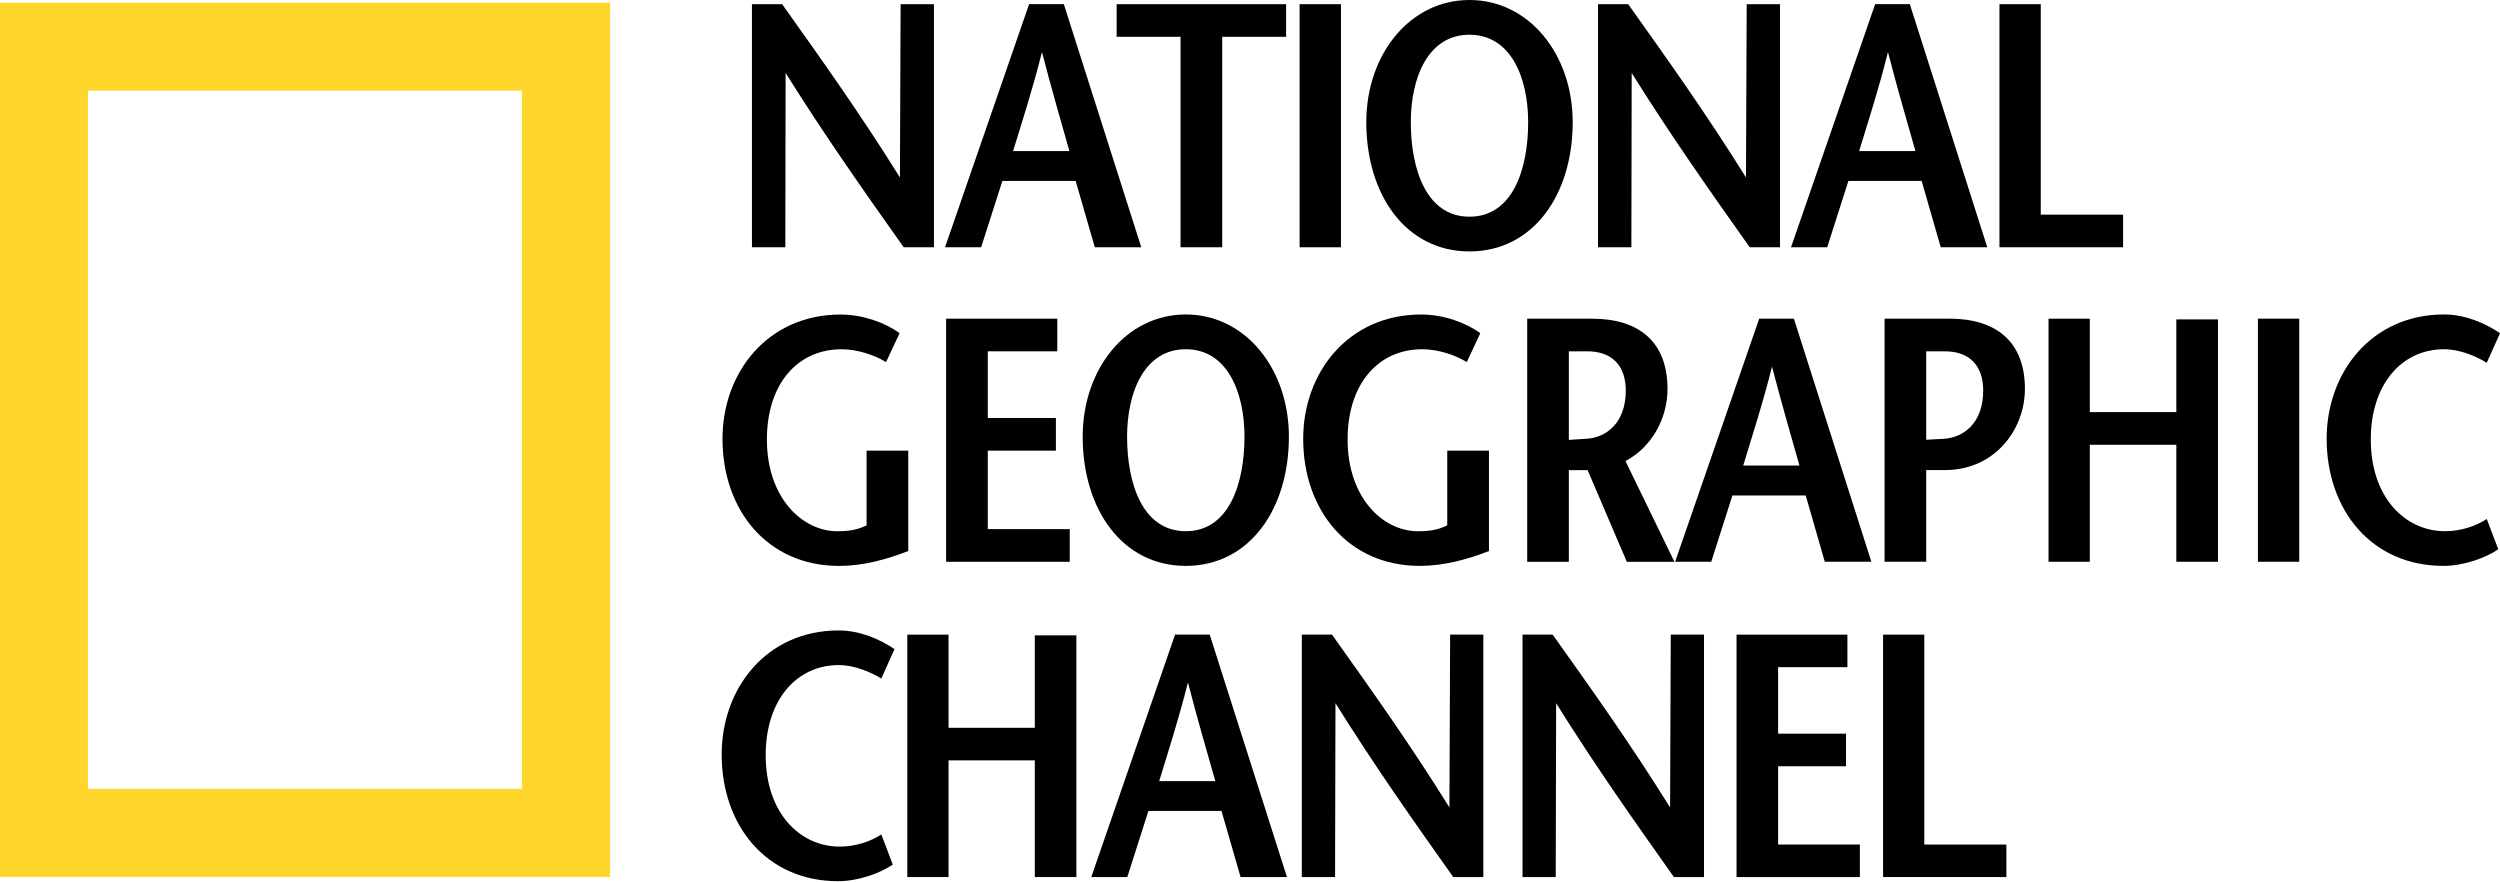
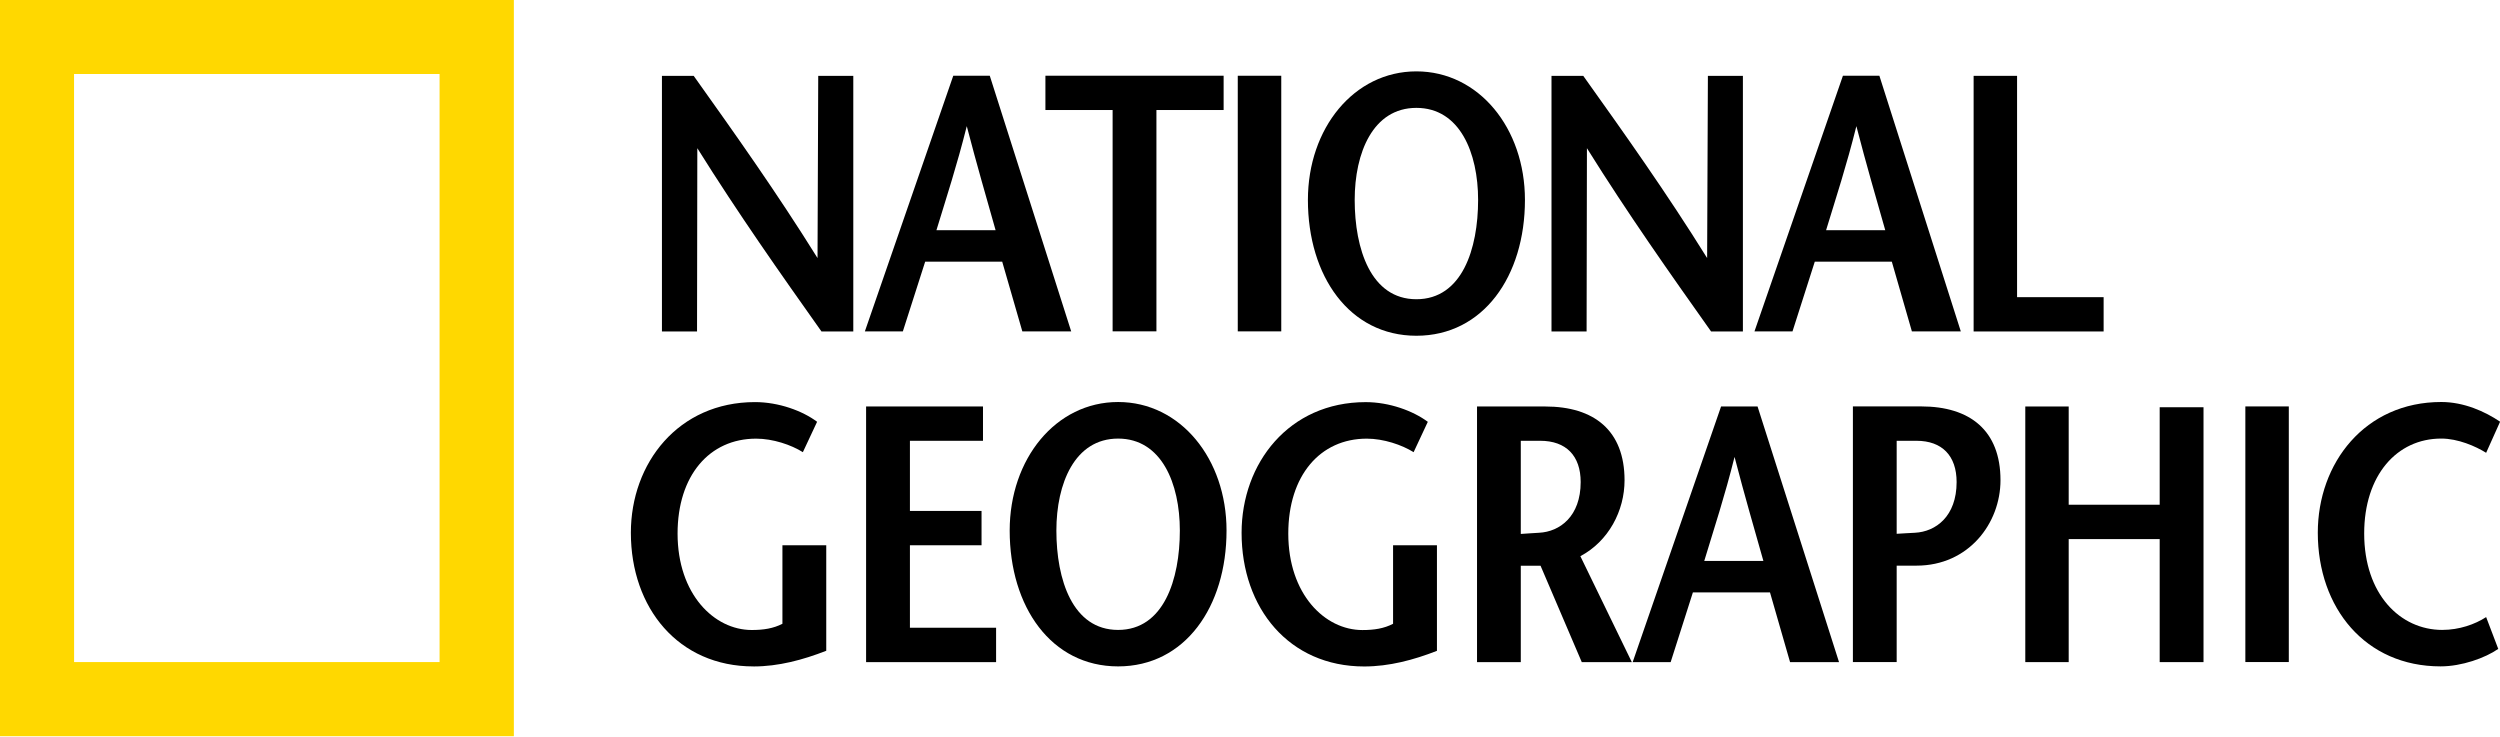
- <svg xmlns="http://www.w3.org/2000/svg" height="211.49" width="600" version="1.1">
-   <path fill-rule="nonzero" fill="#ffd62b" d="m0,210.46,146.43,0,0-209.82l-146.43,0.003v209.82zm21.099-188.7,104.16,0,0,167.57-104.16,0,0-167.57z" />
-   <path fill-rule="nonzero" fill="#000" d="m347.86,193.79c-9.302-14.97-18.712-28.176-28.186-41.489h-7.238v58.191h7.98l0.097-41.726c9.388,15.045,18.777,28.337,28.262,41.726h7.227v-58.191h-7.969l-0.172,41.489z" />
-   <path fill-rule="nonzero" fill="#000" d="m400.82,193.79c-9.313-14.97-18.701-28.176-28.186-41.489h-7.227v58.191h7.969l0.097-41.726c9.388,15.045,18.787,28.337,28.262,41.726h7.227v-58.191h-7.98l-0.161,41.489z" />
-   <path fill-rule="nonzero" fill="#000" d="m461.83,152.31-9.894,0,0,58.181,29.595,0,0-7.797-19.701,0,0-50.384z" />
-   <path fill-rule="nonzero" fill="#000" d="m426.75,183.9,16.292,0,0-7.818-16.292,0,0-15.959,16.626,0,0-7.808-26.606,0,0,58.181,29.595,0,0-7.808-19.615,0,0-18.787z" />
-   <path fill-rule="nonzero" fill="#000" d="m201.3,159.62c3.818,0,7.818,1.742,10.216,3.237l3.162-7.066c-3.409-2.323-8.227-4.484-13.378-4.484-17.368,0-28.1,13.884-28.1,29.767,0,17.11,10.808,30.413,27.939,30.413,4.807,0,10.13-1.914,13.131-3.99l-2.753-7.227c-2.57,1.667-6.151,2.914-9.969,2.914-9.646,0-17.787-8.152-17.787-21.949,0-13.217,7.399-21.616,17.54-21.616" />
-   <path fill-rule="nonzero" fill="#000" d="m248.35,174.67-20.702,0,0-22.358-9.894,0,0,58.181,9.894,0,0-28.004,20.702,0,0,28.004,9.98,0,0-58.008-9.98,0,0,22.186z" />
-   <path fill-rule="nonzero" fill="#000" d="m352.67,8.334c9.915,0,14.088,10.259,14.088,21.003,0,11.163-3.656,22.67-14.088,22.67-10.41,0-14.077-11.507-14.077-22.67,0-10.743,4.162-21.003,14.077-21.003m0,52.008c15.26,0,24.777-13.582,24.777-31.004,0-16.347-10.52-29.338-24.78-29.338-14.249,0-24.756,12.991-24.756,29.337,0,17.422,9.507,31.004,24.756,31.004" />
-   <path fill-rule="nonzero" fill="#000" d="m253.75,84.314,0-7.829-26.681,0,0,58.342,29.67,0,0-7.84-19.669,0,0-18.83,16.346,0,0-7.84-16.346,0,0-16.002,16.68,0z" />
-   <path fill-rule="nonzero" fill="#000" d="m283.33,59.344,10.001,0,0-50.513,15.335,0,0-7.829-40.672,0,0,7.829,15.335,0,0,50.513z" />
-   <path fill-rule="nonzero" fill="#000" d="m522.32,98.905-20.766,0,0-22.422-9.905,0,0,58.342,9.905,0,0-28.079,20.766,0,0,28.079,10.001,0,0-58.17-10.001,0,0,22.25z" />
-   <path fill-rule="nonzero" fill="#000" d="m188.55,17.514c9.431,15.077,18.841,28.423,28.337,41.833h7.259v-58.341h-8.001l-0.16,41.586c-9.35-14.991-18.77-28.251-28.27-41.586h-7.248v58.342h8.012l0.065-41.833z" />
-   <path fill-rule="nonzero" fill="#000" d="m250.07,12.494c2.344,9.012,4.42,16.099,6.582,23.756h-13.507c2.334-7.657,4.667-14.744,6.926-23.756m-9.496,30.929,17.583,0,4.592,15.916,11.152,0-18.583-58.342-8.335,0-20.175,58.342,8.668,0,5.097-15.916z" />
-   <path fill-rule="nonzero" fill="#000" d="m418.37,111.73c2.323-7.668,4.667-14.755,6.915-23.745,2.334,8.991,4.42,16.077,6.582,23.745h-13.496zm3.839-35.252-20.175,58.342,8.668,0,5.076-15.916,17.594,0,4.581,15.916,11.173,0-18.594-58.342-8.324,0z" />
-   <path fill-rule="nonzero" fill="#000" d="m391.6,17.514c9.421,15.077,18.841,28.423,28.337,41.833h7.259v-58.341h-7.99l-0.17,41.586c-9.34-14.991-18.77-28.251-28.27-41.586h-7.248v58.342h8.012l0.075-41.833z" />
-   <path fill-rule="nonzero" fill="#000" d="m509.54,51.514-19.755,0,0-50.513-9.915,0,0,58.342,29.67,0,0-7.829z" />
-   <path fill-rule="nonzero" fill="#000" d="m586.83,127.49c-9.668,0-17.841-8.173-17.841-22.014,0-13.249,7.42-21.659,17.594-21.659,3.818,0,7.829,1.742,10.238,3.248l3.183-7.098c-3.431-2.323-8.248-4.495-13.421-4.495-17.432,0-28.186,13.927-28.186,29.832,0,17.174,10.851,30.509,28.025,30.509,4.829,0,10.152-1.903,13.163-3.99l-2.764-7.259c-2.57,1.667-6.162,2.925-9.991,2.925" />
-   <path fill-rule="nonzero" fill="#000" d="m376.52,84.314,4.431,0c5.915,0,9.238,3.42,9.238,9.421,0,7.829-4.753,11.335-9.496,11.571-1,0.086-3.334,0.183-4.173,0.269v-21.266zm-9.991,50.513,9.991,0,0-22.003,4.506,0,9.41,22.003,11.421,0-11.743-24.175c6.42-3.409,10.087-10.335,10.087-17.325,0-11.346-6.926-16.841-18.099-16.841h-15.572v58.342z" />
-   <path fill-rule="nonzero" fill="#000" d="m541.9,134.82,9.915,0,0-58.342-9.915,0,0,58.342z" />
-   <path fill-rule="nonzero" fill="#000" d="m453.11,12.494c2.334,9.012,4.42,16.099,6.592,23.756h-13.507c2.334-7.657,4.667-14.744,6.915-23.756m-9.496,30.929,17.583,0,4.581,15.916,11.163,0-18.583-58.342-8.324,0-20.185,58.342,8.679,0,5.087-15.916z" />
-   <path fill-rule="nonzero" fill="#000" d="m347.34,126.07c-2.075,1.086-4.323,1.43-7.001,1.43-8.571,0-16.916-8.173-16.916-22.014,0-13.249,7.259-21.669,17.916-21.669,3.85,0,8.012,1.419,10.69,3.086l3.237-6.926c-3.345-2.495-8.754-4.495-14.174-4.495-17.508,0-28.326,13.927-28.326,29.832,0,17.174,10.819,30.499,27.993,30.499,5.678,0,11.27-1.484,16.594-3.57v-24.089h-10.012v17.916z" />
-   <path fill-rule="nonzero" fill="#000" d="m321.83,1.004-9.926,0,0,58.342,9.926,0,0-58.342z" />
-   <path fill-rule="nonzero" fill="#000" d="m466.46,105.31c-0.989,0.075-3.398,0.161-4.173,0.237v-21.229h4.517c5.84,0,9.163,3.409,9.163,9.421,0,7.829-4.753,11.324-9.507,11.571m1.419-28.832-15.583,0,0,58.342,9.991,0,0-22.003,4.517,0c11.916,0,19.175-9.668,19.175-19.497,0-11.335-6.936-16.841-18.099-16.841" />
-   <path fill-rule="nonzero" fill="#000" d="m284.59,127.49c-10.421,0-14.088-11.507-14.088-22.68,0-10.733,4.173-20.992,14.088-20.992s14.088,10.259,14.088,20.992c0,11.173-3.678,22.68-14.088,22.68m0-52.018c-14.249,0-24.745,13.002-24.745,29.337,0,17.422,9.496,31.004,24.745,31.004s24.745-13.582,24.745-31.004c0-16.335-10.496-29.337-24.745-29.337" />
-   <path fill-rule="nonzero" fill="#000" d="m201.39,135.82c5.678,0,11.26-1.495,16.594-3.581v-24.078h-10.001v17.916c-2.086,1.075-4.334,1.419-7.001,1.419-8.582,0-16.927-8.173-16.927-22.003,0-13.249,7.259-21.669,17.927-21.669,3.839,0,8.001,1.409,10.668,3.086l3.248-6.936c-3.334-2.495-8.754-4.484-14.163-4.484-17.508,0-28.337,13.916-28.337,29.821,0,17.174,10.829,30.509,27.993,30.509" />
-   <path fill-rule="nonzero" fill="#000" d="m278.21,187.47c2.323-7.646,4.635-14.712,6.894-23.691,2.323,8.98,4.409,16.045,6.571,23.691h-13.464zm3.807-35.166-20.11,58.191,8.646,0,5.065-15.873,17.54,0,4.581,15.873,11.13,0-18.54-58.191-8.313,0z" />
+ <svg xmlns="http://www.w3.org/2000/svg" height="176.72" width="600" version="1.1" viewBox="0 0 158.75 46.757">
+   <g transform="translate(-80.15 -108.07)">
+     <path d="m80.15 154.82h32.63v-46.75h-32.63zm4.702-42.05h23.211v37.342h-23.208z" stroke-width=".223" fill="#ffd800" />
+     <g stroke-width=".278">
+       <path d="m170.09 114.92c2.759 0 3.92 2.854 3.92 5.844 0 3.106-1.017 6.307-3.92 6.307-2.896 0-3.917-3.201-3.917-6.307 0-2.989 1.158-5.844 3.917-5.844m0 14.47c4.246 0 6.894-3.779 6.894-8.626 0-4.548-2.926-8.162-6.894-8.162-3.964 0-6.888 3.614-6.888 8.162 0 4.847 2.645 8.626 6.888 8.626" />
+       <path d="m142.57 136.06v-2.178h-7.423v16.232h8.255v-2.181h-5.472v-5.239h4.548v-2.181h-4.548v-4.452h4.641z" />
+       <path d="m150.8 129.11h2.783v-14.054h4.267v-2.178h-11.316v2.178h4.267v14.054z" />
+       <path d="m217.29 140.12h-5.778v-6.238h-2.756v16.232h2.756v-7.812h5.778v7.812h2.783v-16.184h-2.783z" />
+       <path d="m124.43 117.48c2.624 4.195 5.242 7.908 7.884 11.639h2.02v-16.232h-2.226l-0.045 11.57c-2.6-4.171-5.221-7.86-7.863-11.57h-2.017v16.232h2.229l0.018-11.639z" />
+       <path d="m141.54 116.08c0.652 2.507 1.23 4.479 1.831 6.609h-3.758c0.649-2.13 1.299-4.102 1.927-6.609m-2.642 8.605h4.892l1.278 4.428h3.103l-5.17-16.232h-2.319l-5.613 16.232h2.412l1.418-4.428z" />
+       <path d="m188.37 143.69c0.646-2.133 1.299-4.105 1.924-6.606 0.649 2.501 1.23 4.473 1.831 6.606h-3.755zm1.068-9.808-5.613 16.232h2.412l1.412-4.428h4.895l1.275 4.428h3.109l-5.173-16.232h-2.316z" />
+       <path d="m180.92 117.48c2.621 4.195 5.242 7.908 7.884 11.639h2.02v-16.232h-2.223l-0.048 11.57c-2.597-4.171-5.221-7.86-7.866-11.57h-2.017v16.232h2.229l0.021-11.639z" />
+       <path d="m213.73 126.94h-5.496v-14.054h-2.759v16.232h8.255v-2.178z" />
+       <path d="m235.24 148.07c-2.69 0-4.964-2.274-4.964-6.125 0-3.686 2.064-6.026 4.895-6.026 1.062 0 2.178 0.485 2.849 0.904l0.886-1.975c-0.954-0.646-2.295-1.251-3.734-1.251-4.85 0-7.842 3.875-7.842 8.3 0 4.778 3.019 8.488 7.797 8.488 1.343 0 2.825-0.53 3.662-1.11l-0.769-2.02c-0.715 0.464-1.714 0.814-2.78 0.814" />
+       <path d="m176.72 136.06h1.233c1.646 0 2.57 0.951 2.57 2.621 0 2.178-1.323 3.154-2.642 3.219-0.278 0.024-0.928 0.051-1.161 0.075v-5.915zm-2.78 14.054h2.78v-6.122h1.254l2.618 6.122h3.178l-3.267-6.726c1.786-0.948 2.806-2.875 2.806-4.82 0-3.157-1.927-4.686-5.036-4.686h-4.332v16.232z" />
+       <path d="m222.73 150.11h2.759v-16.232h-2.759z" />
+       <path d="m198.03 116.08c0.649 2.507 1.23 4.479 1.834 6.609h-3.758c0.649-2.13 1.299-4.102 1.924-6.609m-2.642 8.605h4.892l1.275 4.428h3.106l-5.17-16.232h-2.316l-5.616 16.232h2.415l1.415-4.428z" />
+       <path d="m168.61 147.68c-0.577 0.302-1.203 0.398-1.948 0.398-2.385 0-4.706-2.274-4.706-6.125 0-3.686 2.02-6.029 4.985-6.029 1.071 0 2.229 0.395 2.974 0.859l0.901-1.927c-0.931-0.694-2.436-1.251-3.944-1.251-4.871 0-7.881 3.875-7.881 8.3 0 4.778 3.01 8.486 7.788 8.486 1.58 0 3.136-0.413 4.617-0.993v-6.702h-2.786v4.985z" />
+       <path d="m161.51 112.88h-2.762v16.232h2.762z" />
+       <path d="m201.75 141.9c-0.275 0.021-0.946 0.045-1.161 0.066v-5.906h1.257c1.625 0 2.549 0.948 2.549 2.621 0 2.178-1.323 3.151-2.645 3.219m0.395-8.022h-4.336v16.232h2.78v-6.122h1.257c3.315 0 5.335-2.69 5.335-5.425 0-3.154-1.93-4.686-5.036-4.686" />
+       <path d="m151.15 148.07c-2.899 0-3.92-3.201-3.92-6.31 0-2.986 1.161-5.84 3.92-5.84s3.92 2.854 3.92 5.84c0 3.109-1.023 6.31-3.92 6.31m0-14.472c-3.964 0-6.885 3.618-6.885 8.162 0 4.847 2.642 8.626 6.885 8.626s6.885-3.779 6.885-8.626c0-4.545-2.92-8.162-6.885-8.162" />
+       <path d="m128 150.39c1.58 0 3.133-0.416 4.617-0.996v-6.699h-2.783v4.985c-0.58 0.299-1.206 0.395-1.948 0.395-2.388 0-4.71-2.274-4.71-6.122 0-3.686 2.02-6.029 4.988-6.029 1.068 0 2.226 0.392 2.968 0.859l0.904-1.93c-0.929-0.696-2.437-1.25-3.942-1.25-4.871 0-7.884 3.872-7.884 8.297 0 4.778 3.013 8.488 7.788 8.488" />
+     </g>
+   </g>
</svg>
